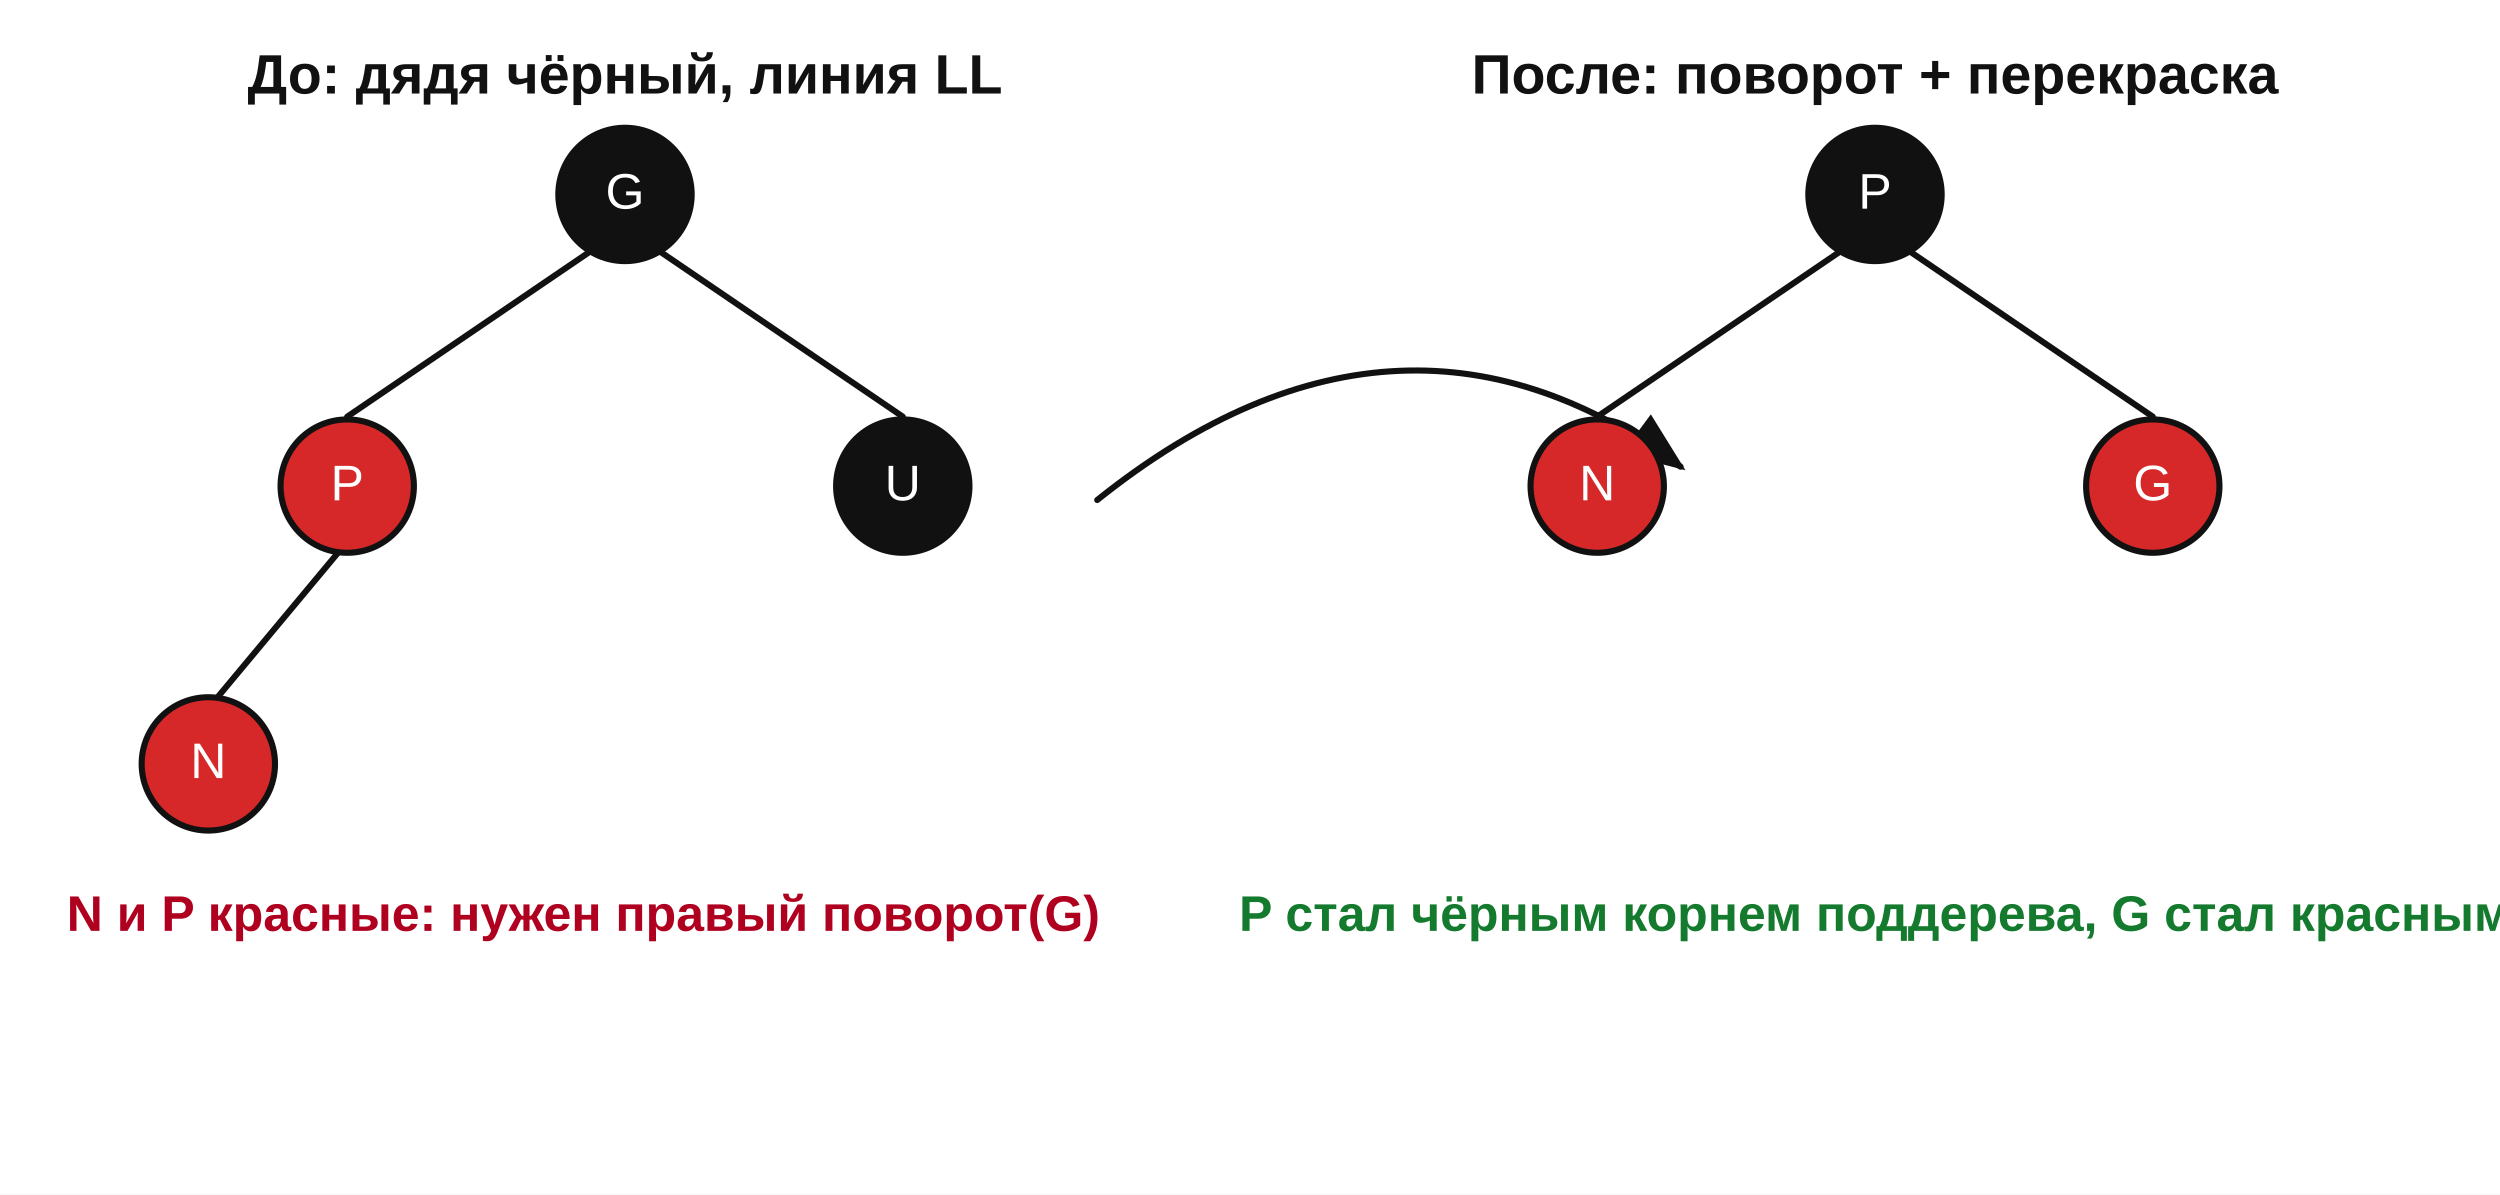
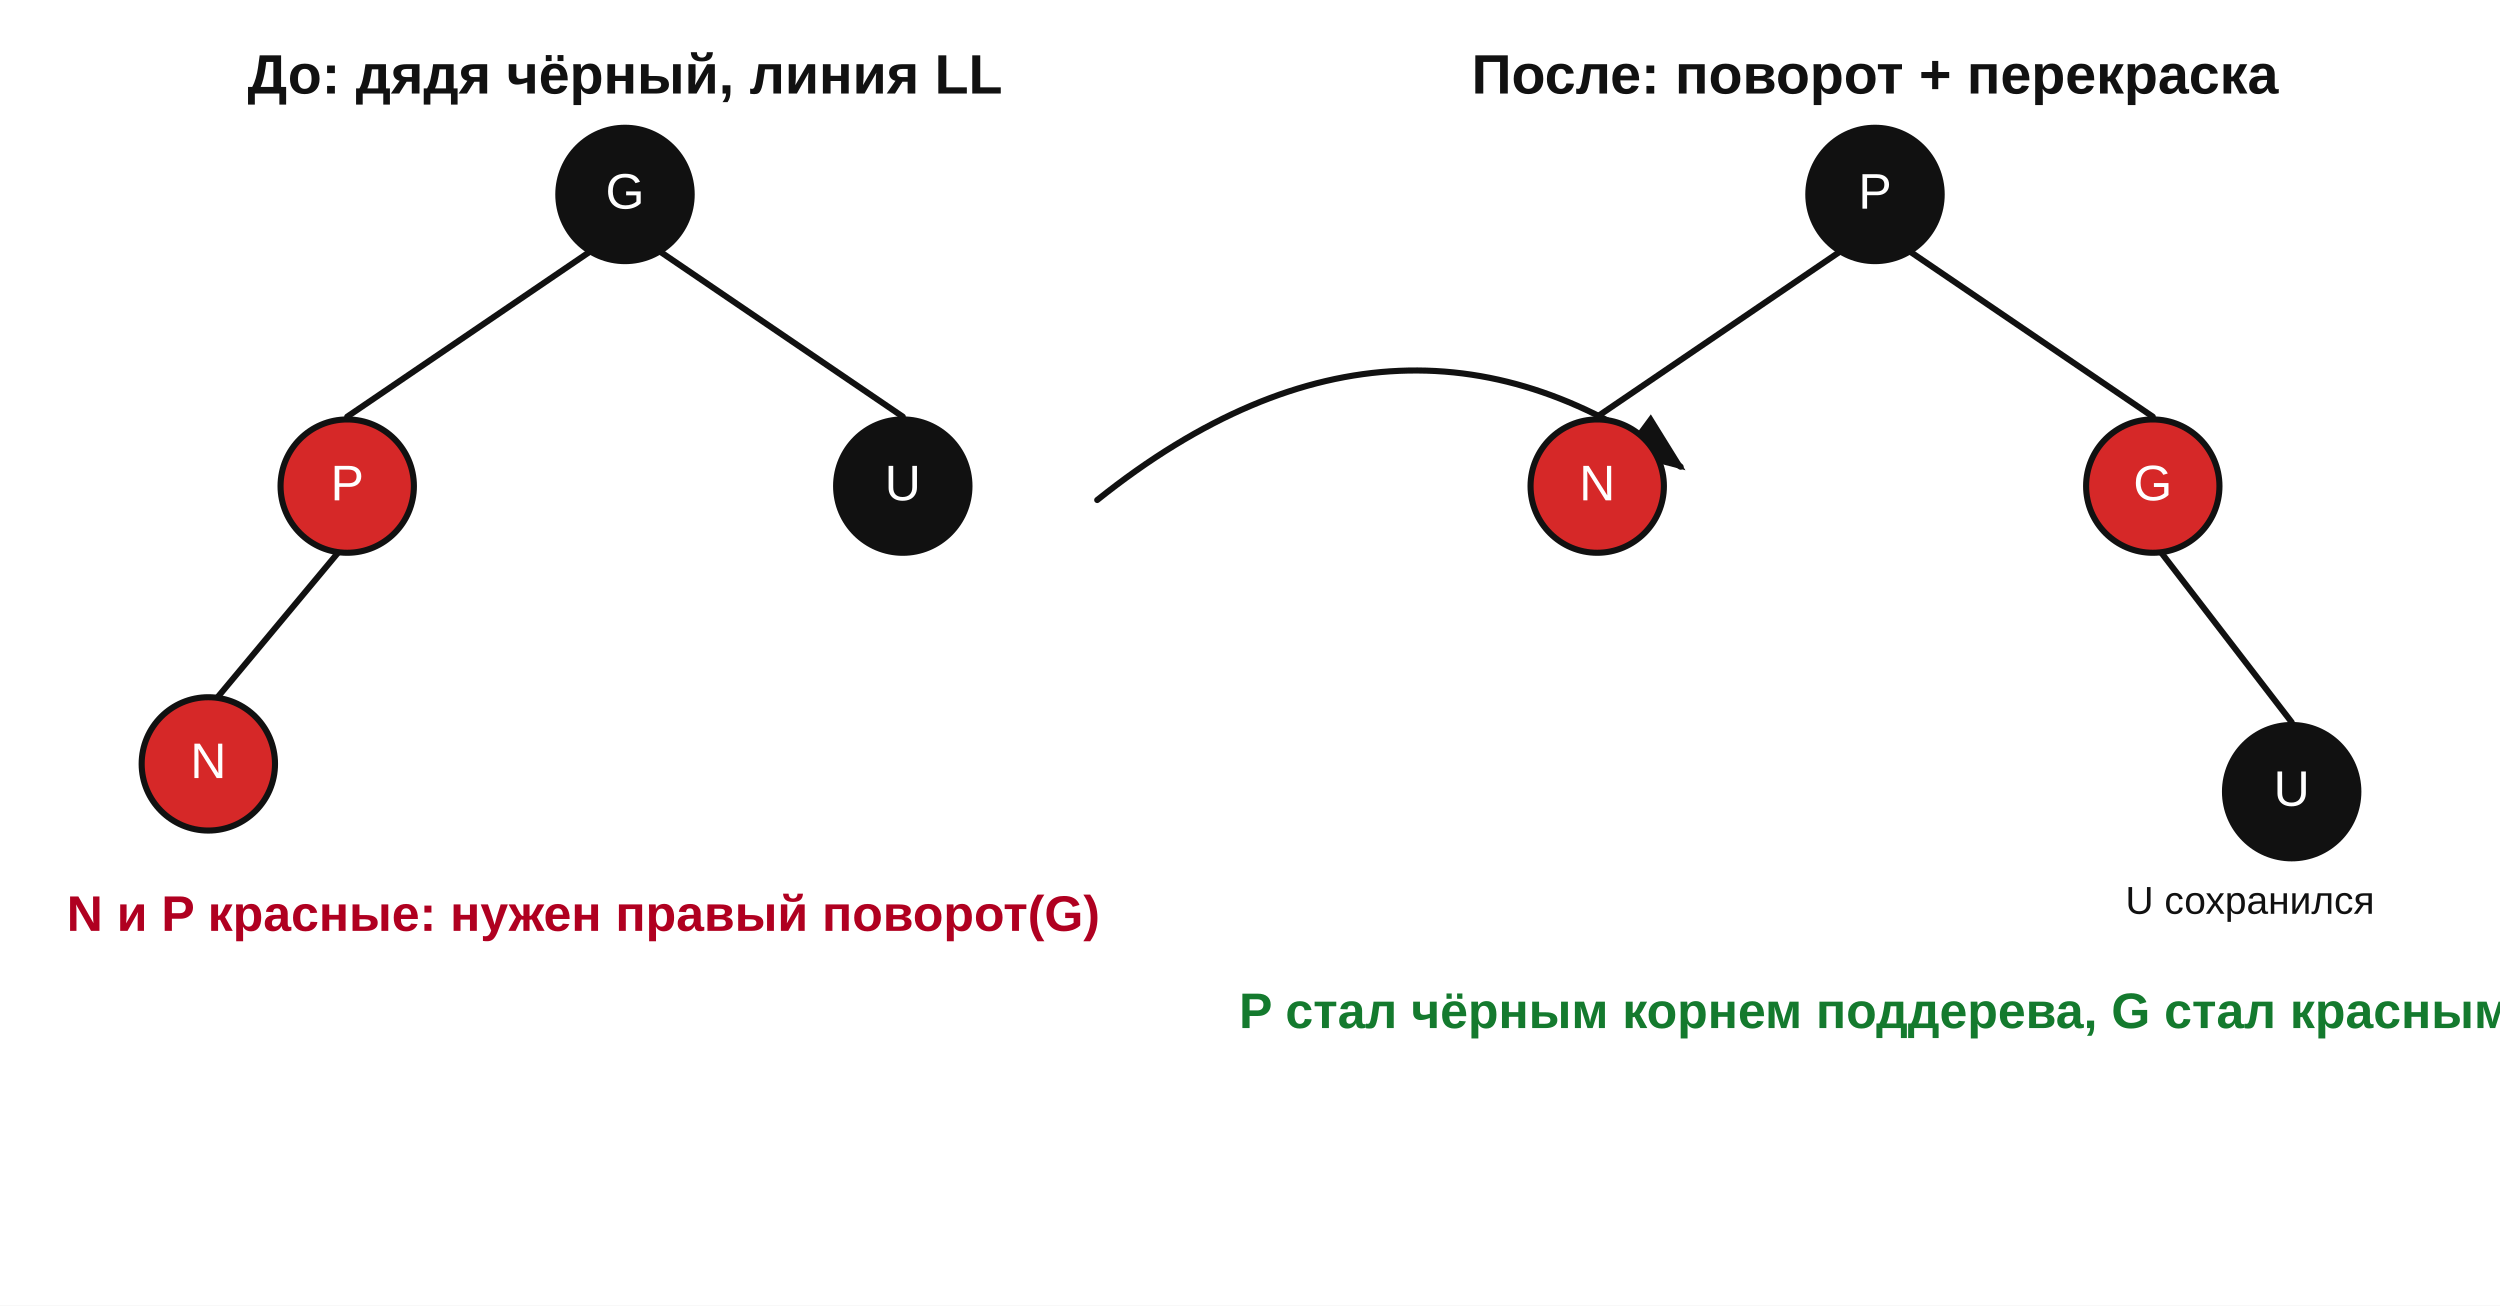
- <svg xmlns="http://www.w3.org/2000/svg" viewBox="0 0 900 430" width="900" height="430" role="img" aria-labelledby="title desc">
+ <svg xmlns="http://www.w3.org/2000/svg" viewBox="0 0 900 470" width="900" height="470" role="img" aria-labelledby="title desc">
  <defs>
    <marker id="arrow" markerWidth="10" markerHeight="8" refX="9" refY="4" orient="auto" markerUnits="strokeWidth">
      <path d="M0,0 L10,4 L0,8 Z" fill="#111" />
    </marker>
  </defs>
-   <rect x="0" y="0" width="900" height="430" fill="#fff" />
+   <rect x="0" y="0" width="900" height="470" fill="#fff" />
  <style>
    .line{stroke:#111;stroke-width:2.2;fill:none;stroke-linecap:round;stroke-linejoin:round}
    .dash{stroke:#555;stroke-width:2;fill:none;stroke-dasharray:5 5}
    .node{stroke:#111;stroke-width:2.2;fill:#fff}
    .hl{fill:#e8f2ff}
    .new{fill:#dff5e3}
    .warn{fill:#fff1c7}
    .red{fill:#d62828;stroke:#111;stroke-width:2.2}
    .black{fill:#111;stroke:#111;stroke-width:2.2}
    .ghost{fill:#f5f5f5;stroke:#555;stroke-width:2;stroke-dasharray:5 4}
    text{font-family:Arial, Helvetica, sans-serif;font-size:18px;fill:#111;text-anchor:middle;dominant-baseline:middle}
    .small{font-size:14px}
    .label{font-size:17px}
    .title{font-size:20px;font-weight:700}
    .white{fill:#fff}
    .redText{fill:#b00020;font-weight:700}
    .greenText{fill:#147a2e;font-weight:700}
    .muted{fill:#555}
  </style>
  <text class="title" x="225" y="28">До: дядя чёрный, линия LL</text>
  <text class="title" x="675" y="28">После: поворот + перекраска</text>
  <line class="line" x1="225" y1="82" x2="125" y2="150" />
  <line class="line" x1="225" y1="82" x2="325" y2="150" />
  <line class="line" x1="125" y1="195" x2="75" y2="255" />
  <circle class="black" cx="225" cy="70" r="24" />
  <text class="white" x="225" y="70">G</text>
  <circle class="red" cx="125" cy="175" r="24" />
  <text class="white" x="125" y="175">P</text>
  <circle class="black" cx="325" cy="175" r="24" />
  <text class="white" x="325" y="175">U</text>
  <circle class="red" cx="75" cy="275" r="24" />
  <text class="white" x="75" y="275">N</text>
  <text class="redText" x="210" y="330">N и P красные: нужен правый поворот(G)</text>
  <path class="line" d="M 395 180 C 470 120, 540 120, 605 168" marker-end="url(#arrow)" />
  <line class="line" x1="675" y1="82" x2="575" y2="150" />
  <line class="line" x1="675" y1="82" x2="775" y2="150" />
+   <line class="line" x1="775" y1="195" x2="825" y2="260" />
  <circle class="black" cx="675" cy="70" r="24" />
  <text class="white" x="675" y="70">P</text>
  <circle class="red" cx="575" cy="175" r="24" />
  <text class="white" x="575" y="175">N</text>
  <circle class="red" cx="775" cy="175" r="24" />
  <text class="white" x="775" y="175">G</text>
-   <text class="greenText" x="675" y="330">P стал чёрным корнем поддерева, G стал красным</text>
+   <circle class="black" cx="825" cy="285" r="24" />
+   <text class="white" x="825" y="285">U</text>
+   <text class="greenText" x="675" y="365">P стал чёрным корнем поддерева, G стал красным</text>
+   <text class="small" x="810" y="325">U сохранился</text>
</svg>
